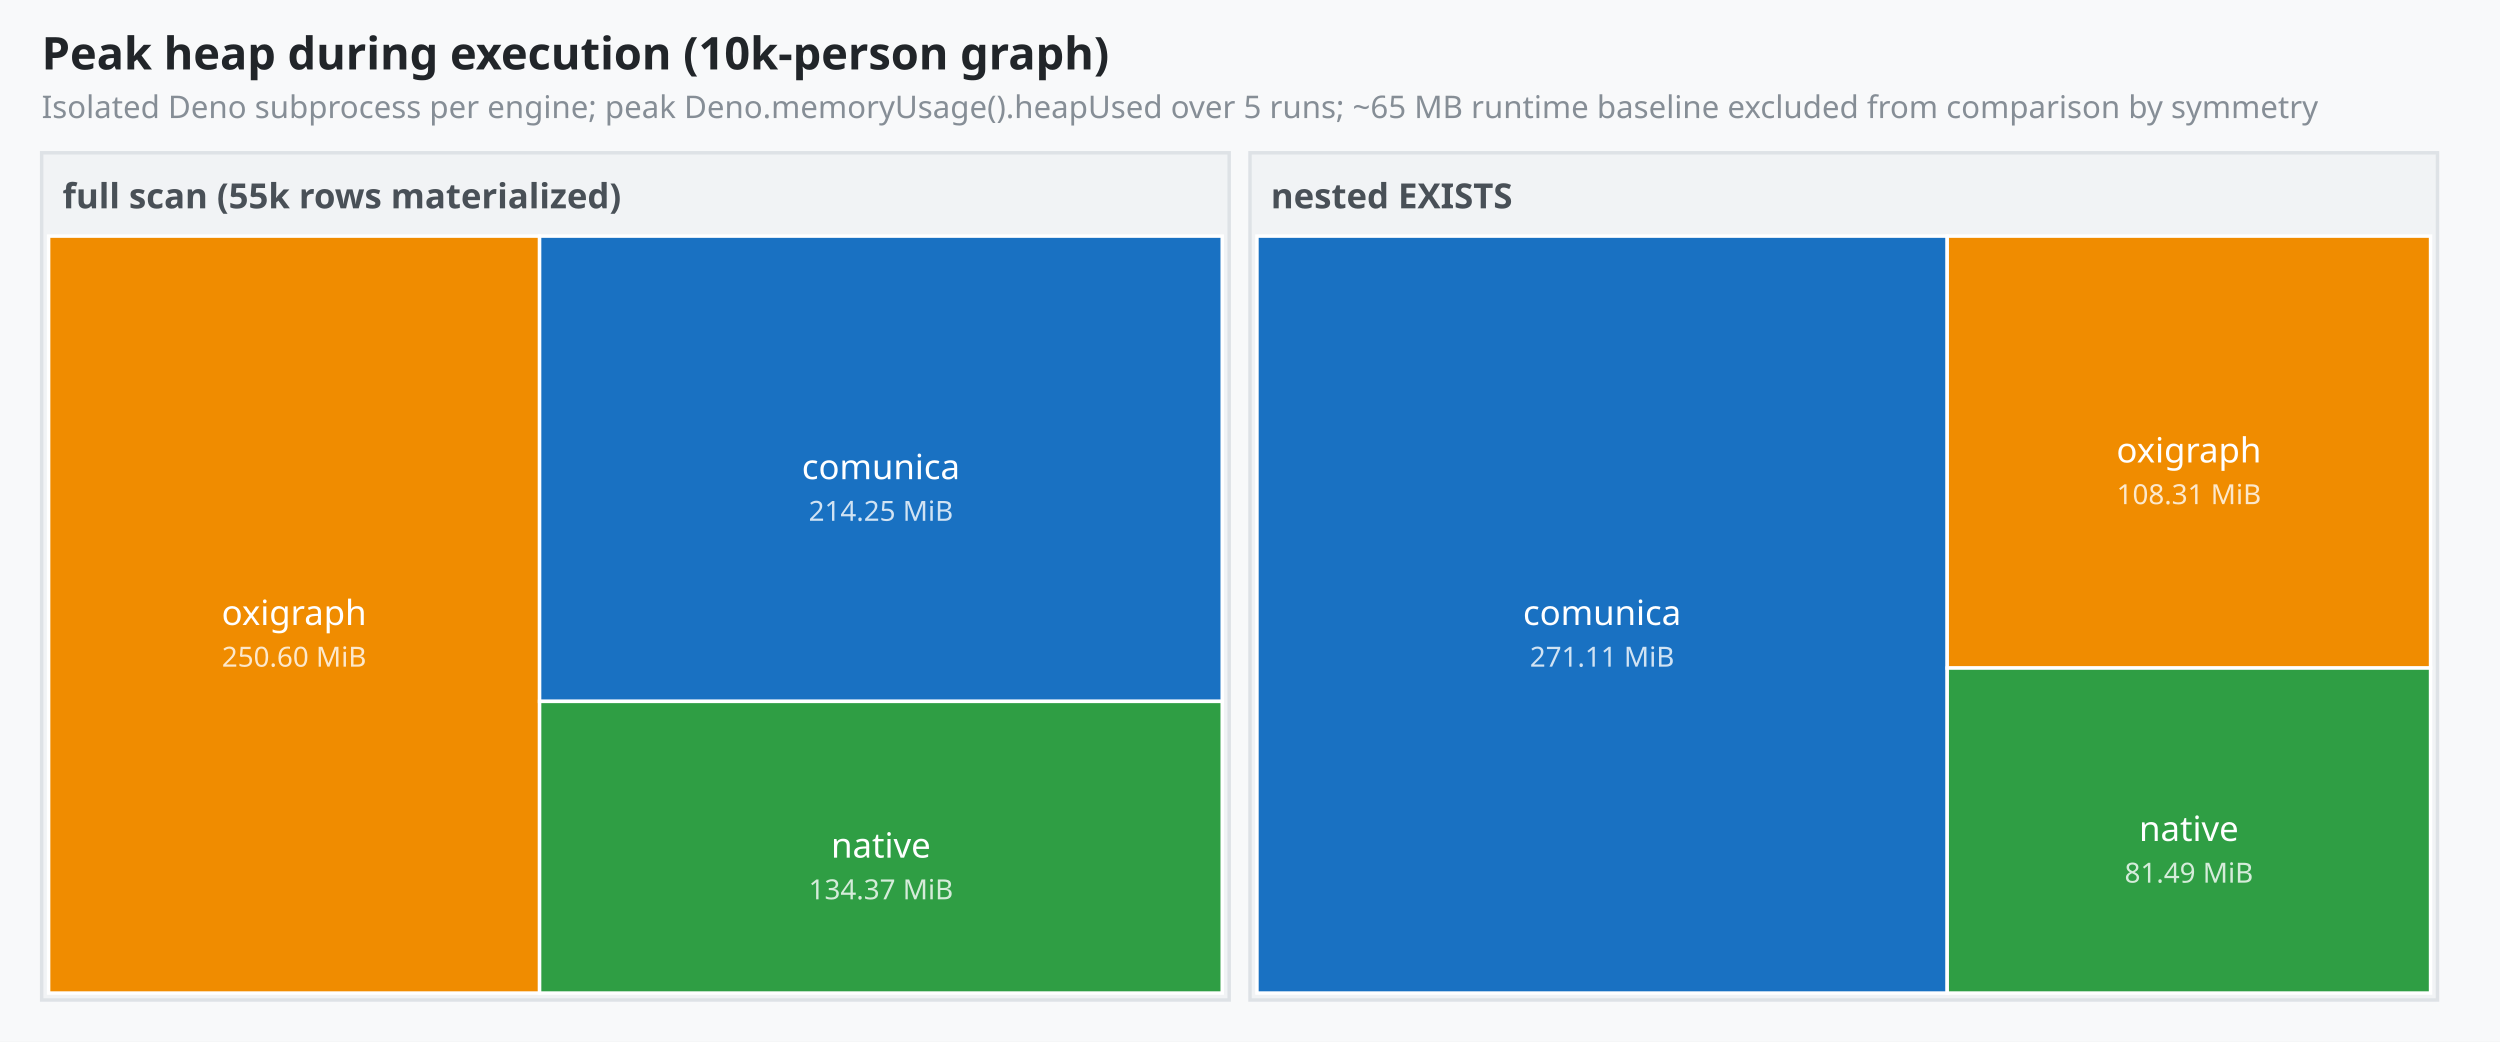
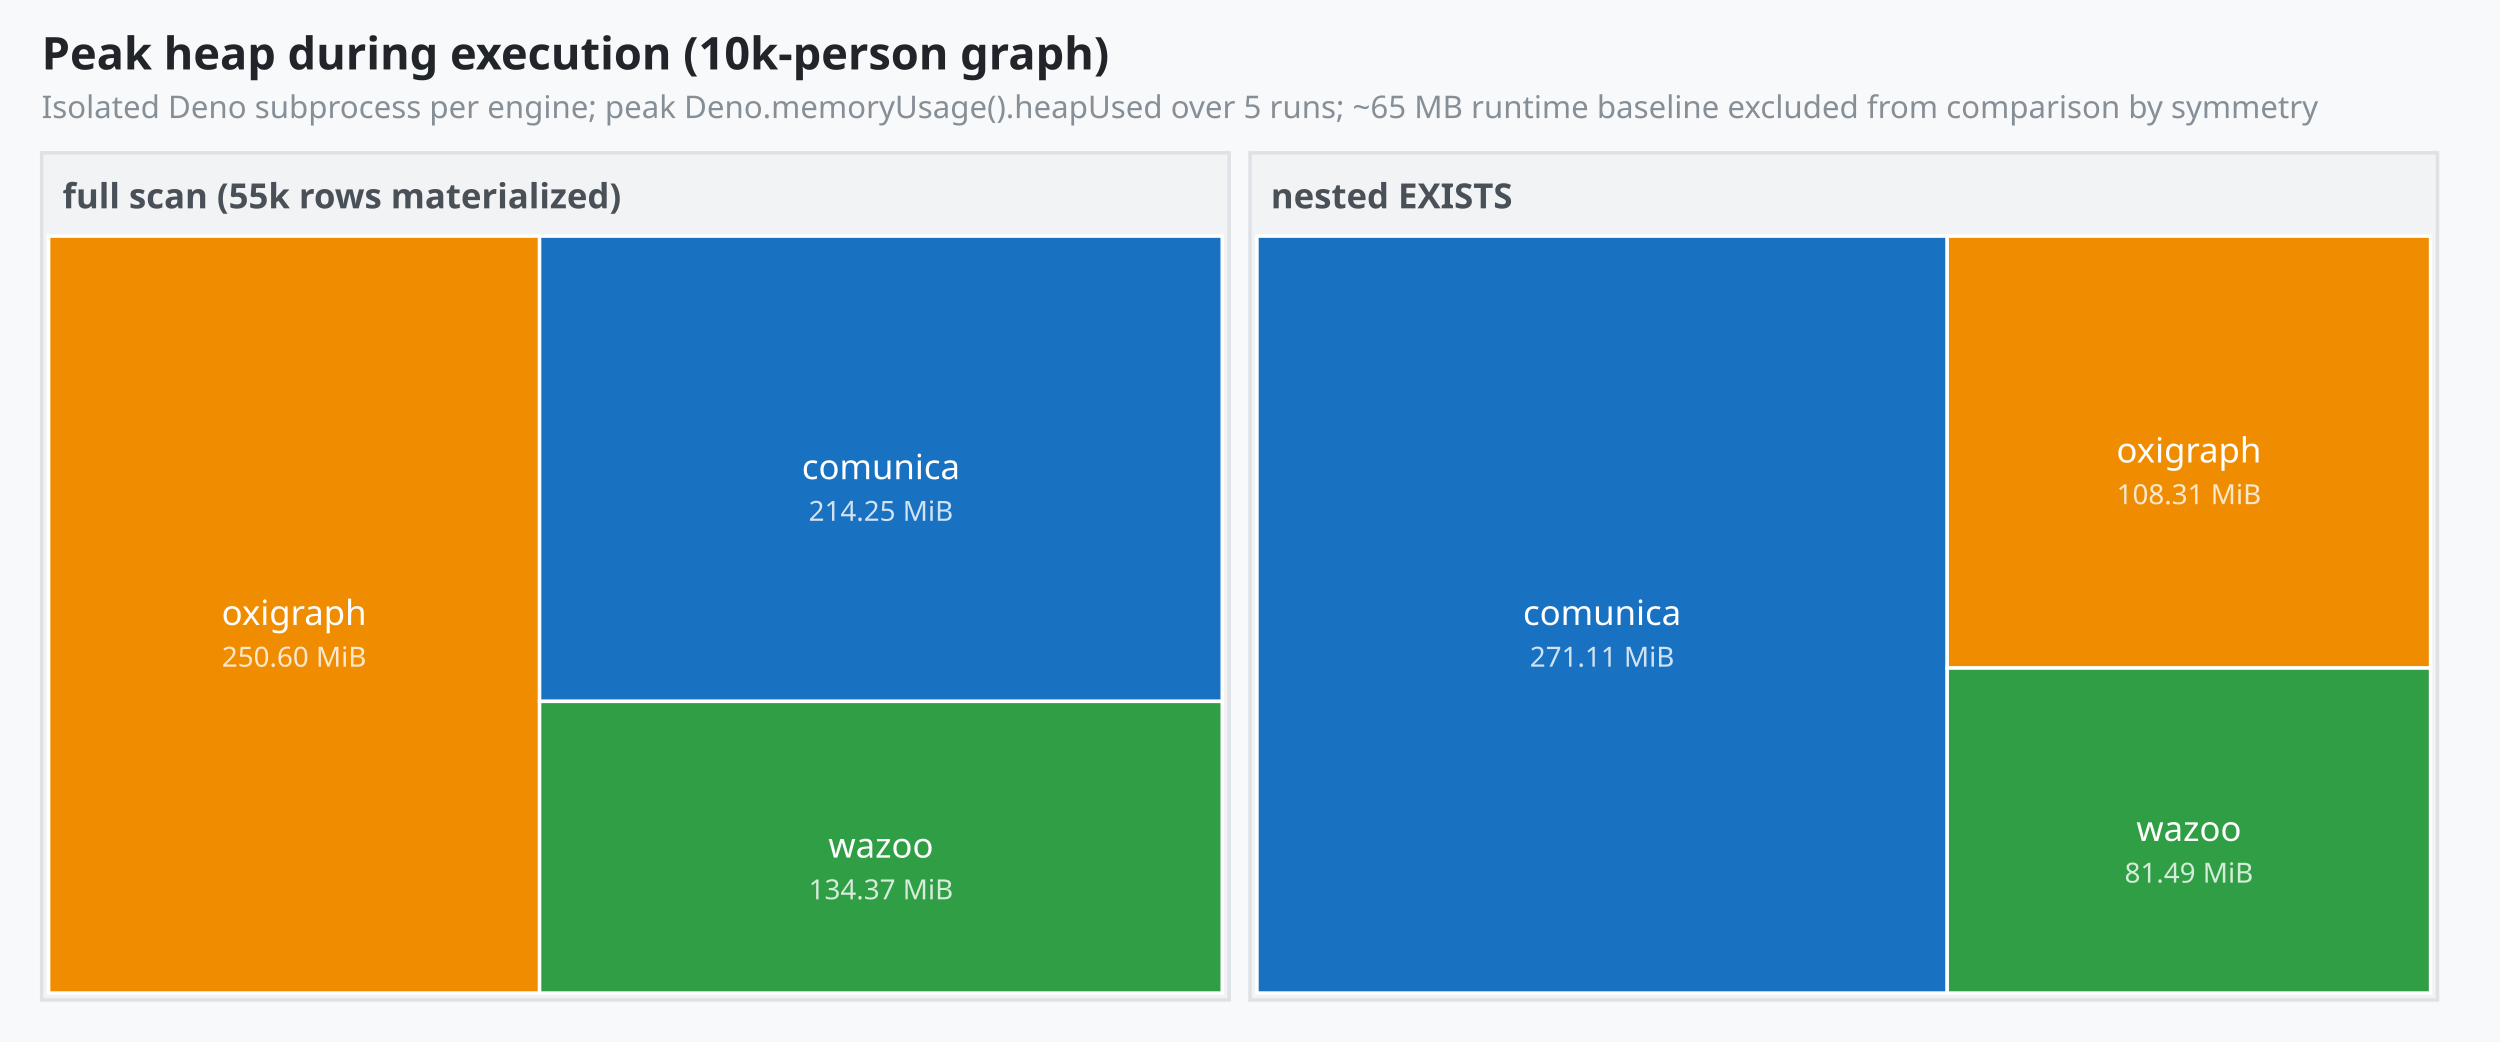
<svg xmlns="http://www.w3.org/2000/svg" viewBox="0 0 720 300" font-family="sans-serif">
  <rect width="720" height="300" fill="#f8f9fa" />
  <text x="12" y="20" font-size="13" font-weight="bold" fill="#212529">Peak heap during execution (10k-person graph)</text>
  <text x="12" y="34" font-size="9" fill="#868e96">Isolated Deno subprocess per engine; peak Deno.memoryUsage().heapUsed over 5 runs; ~65 MB runtime baseline excluded from comparison by symmetry</text>
  <rect x="12.0" y="44.0" width="342.0" height="244.0" fill="#f1f3f5" stroke="#dee2e6" stroke-width="1" />
  <text x="18.0" y="60.0" font-family="sans-serif" font-size="10" font-weight="bold" fill="#495057">full scan (55k rows materialized)</text>
  <rect x="14.0" y="68.0" width="141.4" height="218.0" fill="#f08c00" stroke="#ffffff" stroke-width="1" />
  <text x="84.7" y="180.0" text-anchor="middle" font-family="sans-serif" font-size="10" fill="#fff">oxigraph<tspan x="84.7" dy="12" font-size="8" fill="#ffffffcc">250.60 MiB</tspan>
  </text>
  <rect x="155.4" y="68.0" width="196.6" height="134.0" fill="#1971c2" stroke="#ffffff" stroke-width="1" />
  <text x="253.7" y="138.0" text-anchor="middle" font-family="sans-serif" font-size="10" fill="#fff">comunica<tspan x="253.7" dy="12" font-size="8" fill="#ffffffcc">214.25 MiB</tspan>
  </text>
  <rect x="155.4" y="202.0" width="196.6" height="84.0" fill="#2f9e44" stroke="#ffffff" stroke-width="1" />
-   <text x="253.7" y="247.0" text-anchor="middle" font-family="sans-serif" font-size="10" fill="#fff">native<tspan x="253.7" dy="12" font-size="8" fill="#ffffffcc">134.37 MiB</tspan>
+   <text x="253.7" y="247.0" text-anchor="middle" font-family="sans-serif" font-size="10" fill="#fff">wazoo<tspan x="253.7" dy="12" font-size="8" fill="#ffffffcc">134.37 MiB</tspan>
  </text>
  <rect x="360.0" y="44.0" width="342.0" height="244.0" fill="#f1f3f5" stroke="#dee2e6" stroke-width="1" />
  <text x="366.0" y="60.0" font-family="sans-serif" font-size="10" font-weight="bold" fill="#495057">nested EXISTS</text>
  <rect x="362.0" y="68.0" width="198.8" height="218.0" fill="#1971c2" stroke="#ffffff" stroke-width="1" />
  <text x="461.4" y="180.0" text-anchor="middle" font-family="sans-serif" font-size="10" fill="#fff">comunica<tspan x="461.4" dy="12" font-size="8" fill="#ffffffcc">271.11 MiB</tspan>
  </text>
  <rect x="560.8" y="68.0" width="139.2" height="124.4" fill="#f08c00" stroke="#ffffff" stroke-width="1" />
  <text x="630.4" y="133.2" text-anchor="middle" font-family="sans-serif" font-size="10" fill="#fff">oxigraph<tspan x="630.4" dy="12" font-size="8" fill="#ffffffcc">108.31 MiB</tspan>
  </text>
  <rect x="560.8" y="192.4" width="139.2" height="93.6" fill="#2f9e44" stroke="#ffffff" stroke-width="1" />
-   <text x="630.4" y="242.2" text-anchor="middle" font-family="sans-serif" font-size="10" fill="#fff">native<tspan x="630.4" dy="12" font-size="8" fill="#ffffffcc">81.49 MiB</tspan>
+   <text x="630.4" y="242.2" text-anchor="middle" font-family="sans-serif" font-size="10" fill="#fff">wazoo<tspan x="630.4" dy="12" font-size="8" fill="#ffffffcc">81.49 MiB</tspan>
  </text>
</svg>
